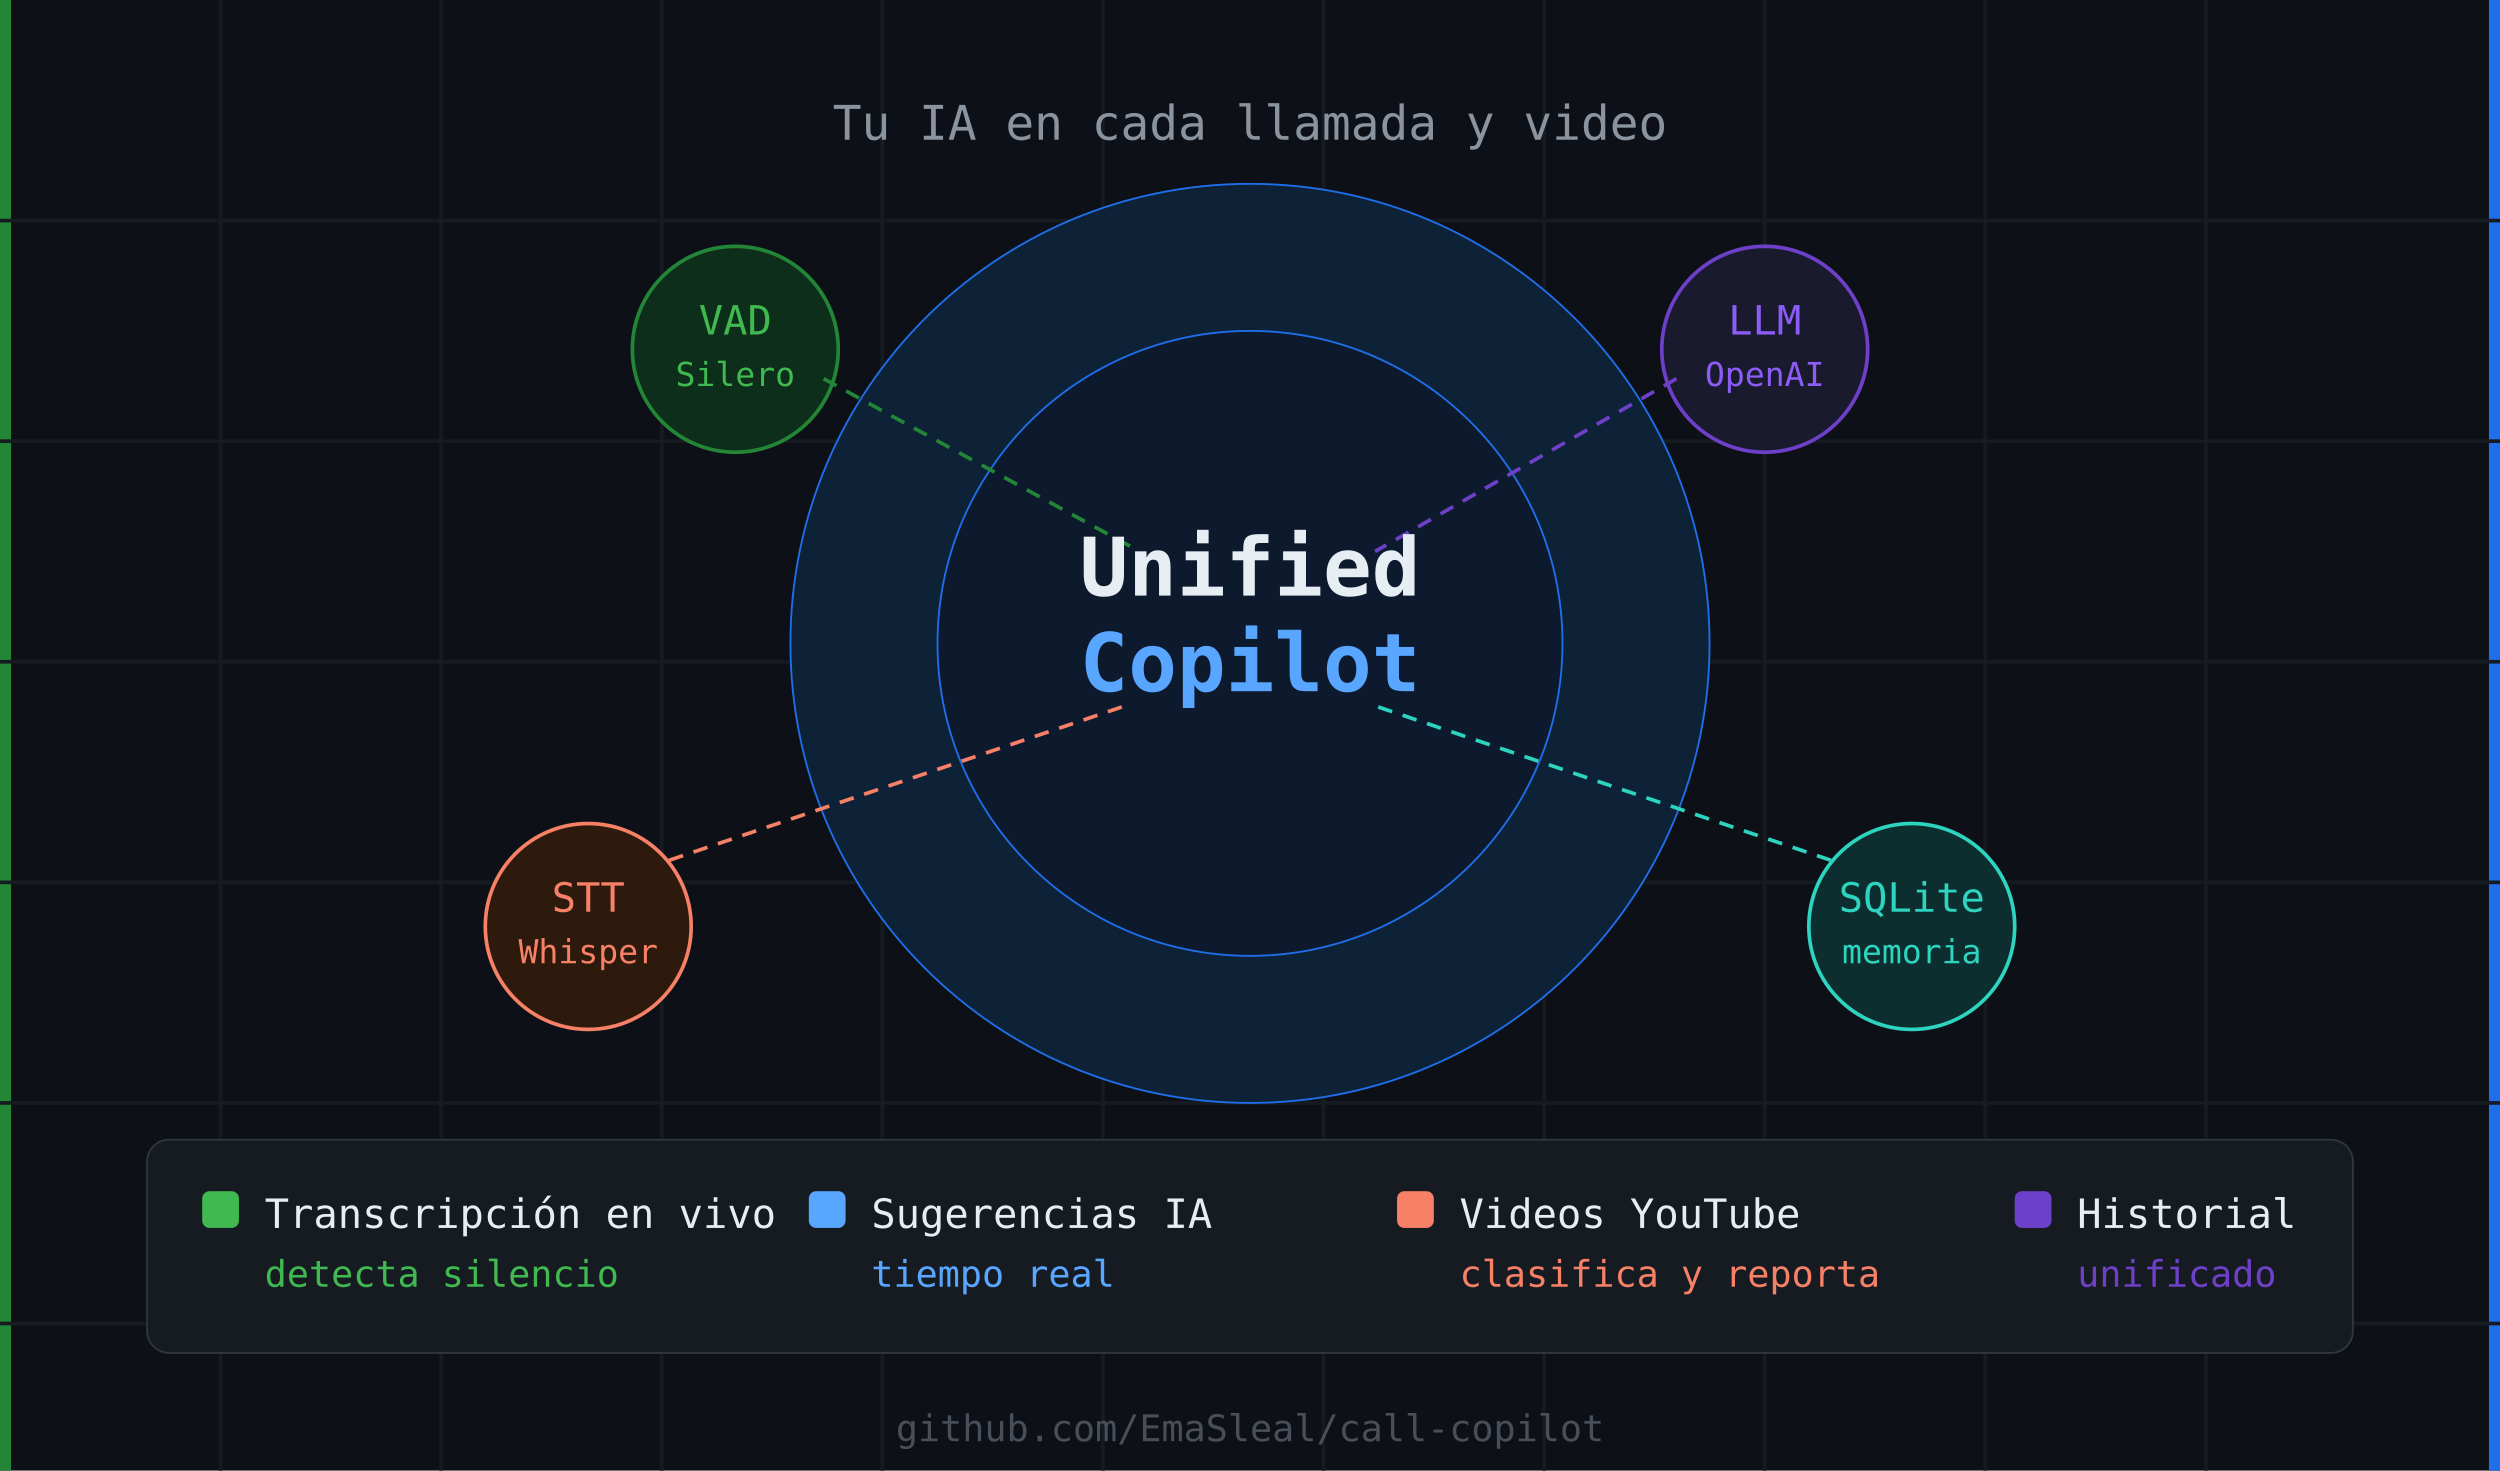
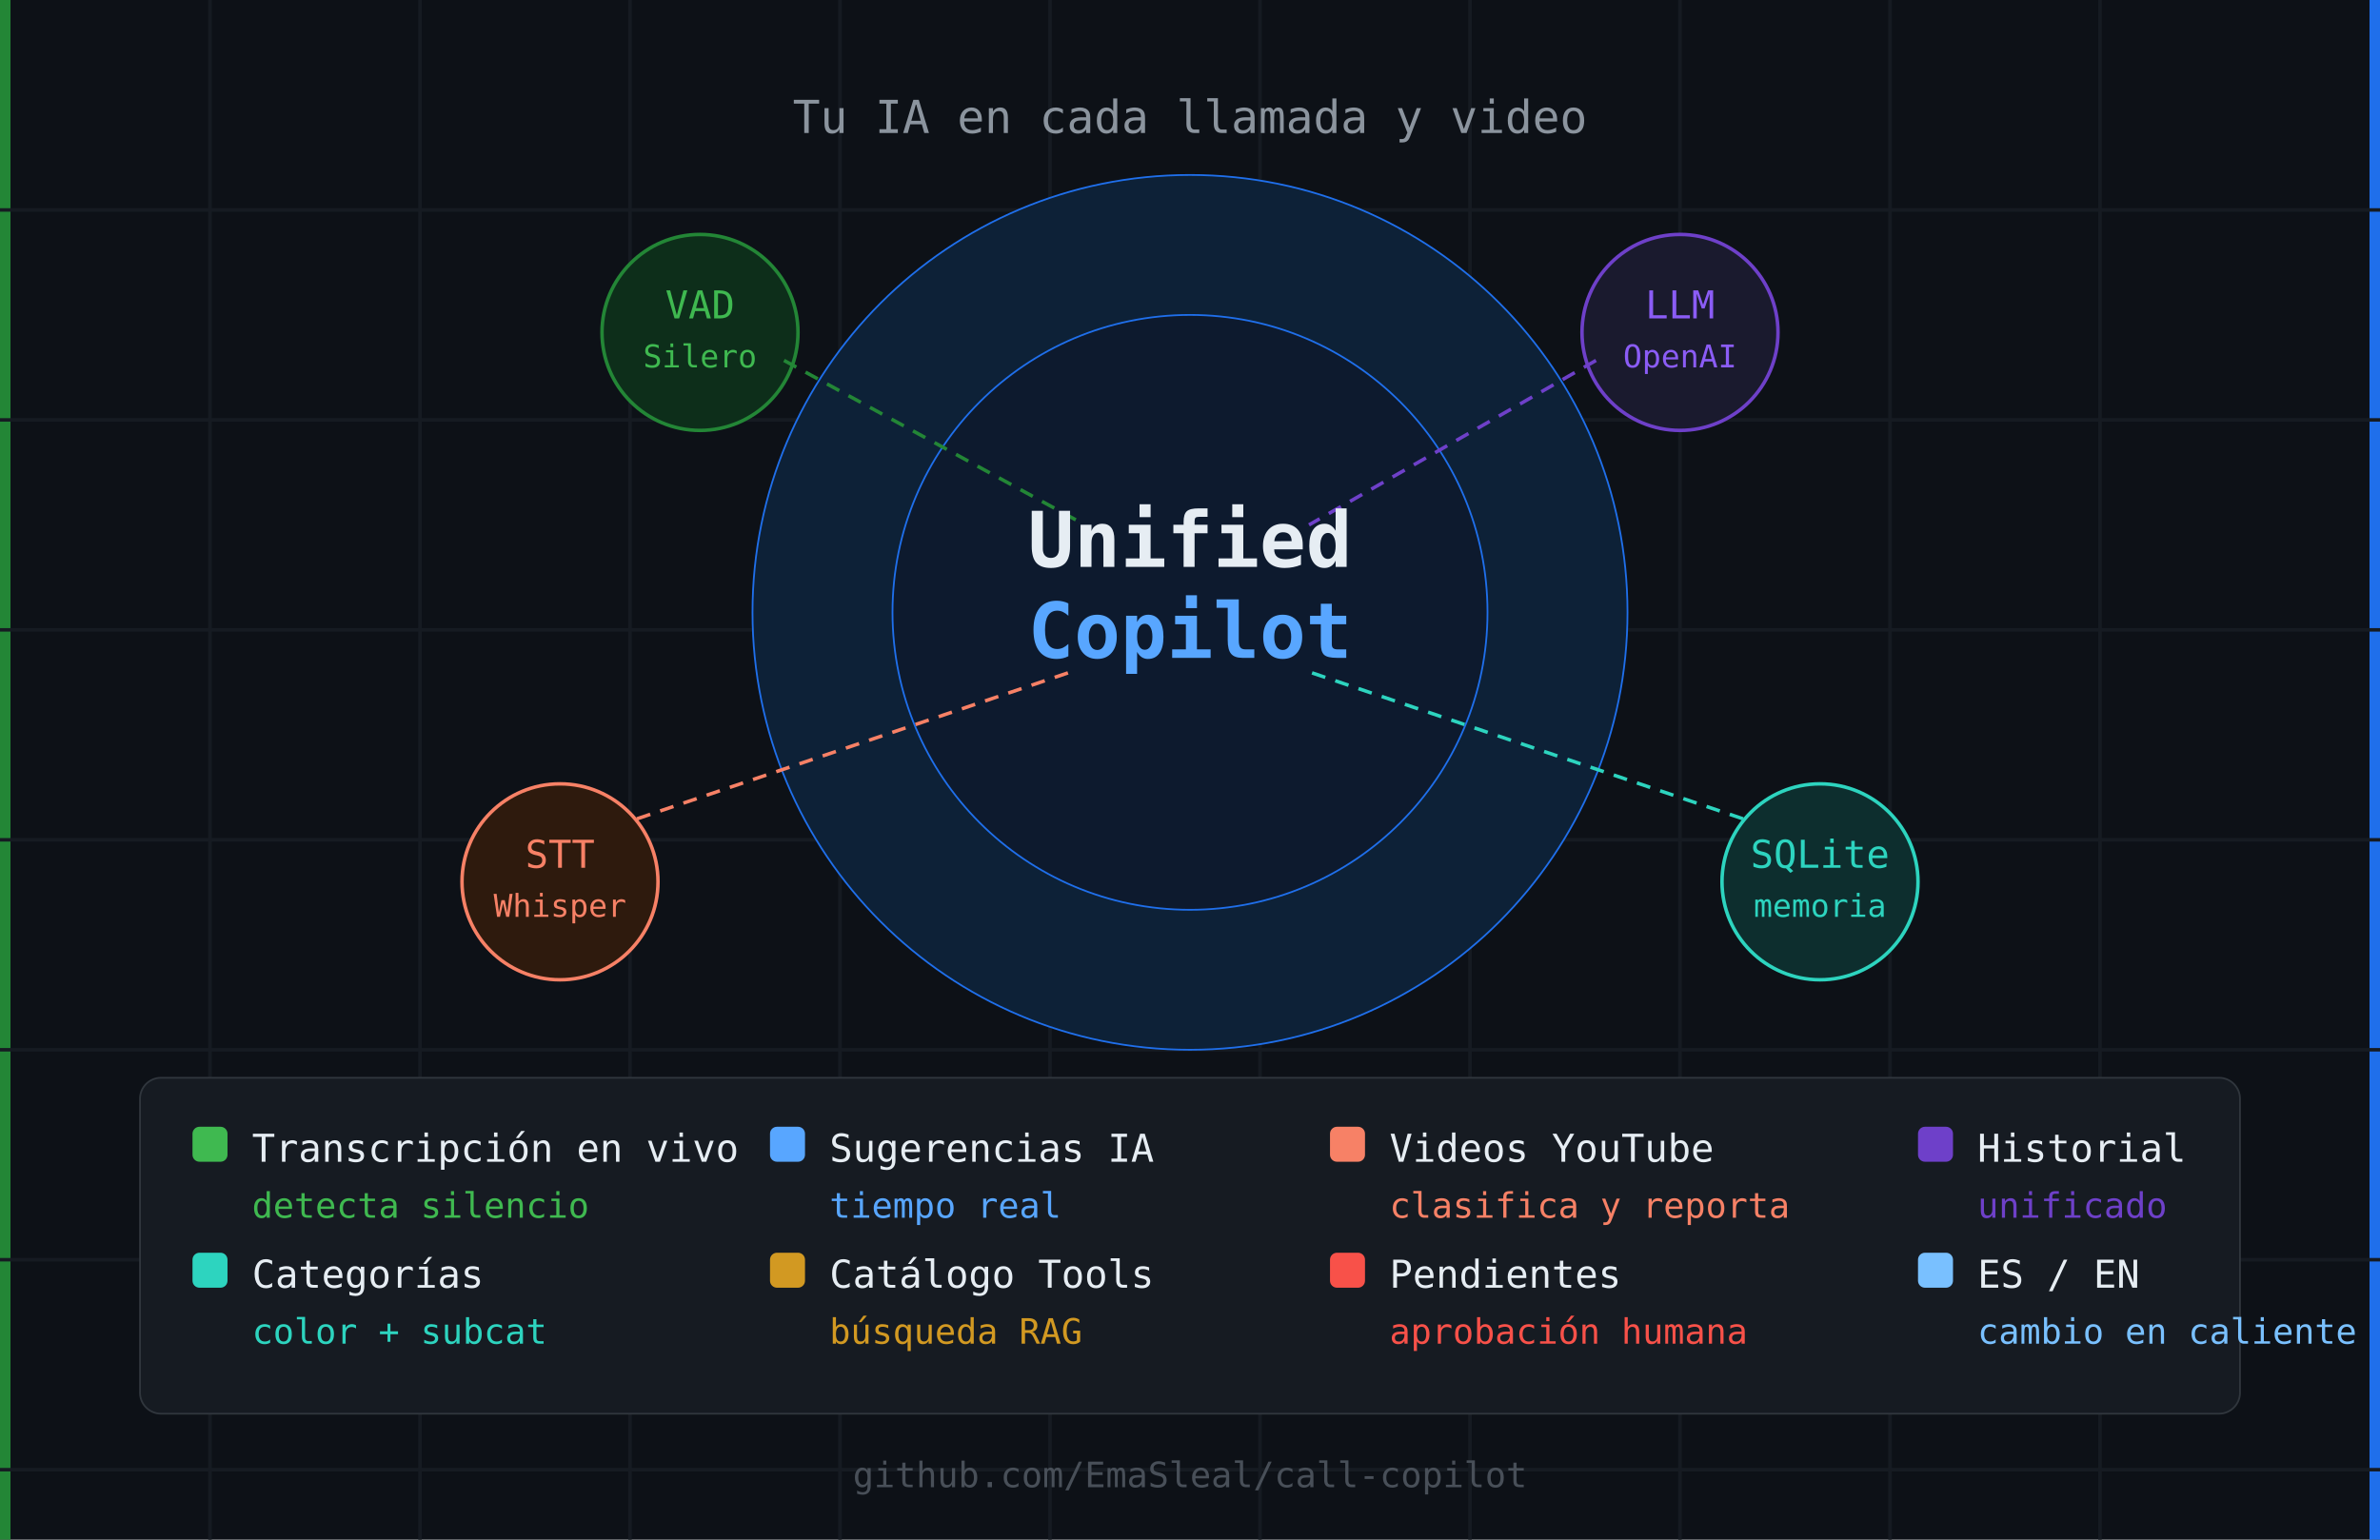
- <svg xmlns="http://www.w3.org/2000/svg" width="100%" viewBox="0 0 680 400" role="img">
-   <rect width="680" height="400" fill="#0d1117" />
-   <rect x="0" y="0" width="3" height="400" fill="#238636" />
-   <rect x="677" y="0" width="3" height="400" fill="#1f6feb" />
-   <line x1="60" y1="0" x2="60" y2="400" stroke="#161b22" stroke-width="1" />
-   <line x1="120" y1="0" x2="120" y2="400" stroke="#161b22" stroke-width="1" />
-   <line x1="180" y1="0" x2="180" y2="400" stroke="#161b22" stroke-width="1" />
-   <line x1="240" y1="0" x2="240" y2="400" stroke="#161b22" stroke-width="1" />
-   <line x1="300" y1="0" x2="300" y2="400" stroke="#161b22" stroke-width="1" />
-   <line x1="360" y1="0" x2="360" y2="400" stroke="#161b22" stroke-width="1" />
-   <line x1="420" y1="0" x2="420" y2="400" stroke="#161b22" stroke-width="1" />
-   <line x1="480" y1="0" x2="480" y2="400" stroke="#161b22" stroke-width="1" />
-   <line x1="540" y1="0" x2="540" y2="400" stroke="#161b22" stroke-width="1" />
-   <line x1="600" y1="0" x2="600" y2="400" stroke="#161b22" stroke-width="1" />
+ <svg xmlns="http://www.w3.org/2000/svg" width="100%" viewBox="0 0 680 440" role="img">
+   <rect width="680" height="440" fill="#0d1117" />
+   <rect x="0" y="0" width="3" height="440" fill="#238636" />
+   <rect x="677" y="0" width="3" height="440" fill="#1f6feb" />
+   <line x1="60" y1="0" x2="60" y2="440" stroke="#161b22" stroke-width="1" />
+   <line x1="120" y1="0" x2="120" y2="440" stroke="#161b22" stroke-width="1" />
+   <line x1="180" y1="0" x2="180" y2="440" stroke="#161b22" stroke-width="1" />
+   <line x1="240" y1="0" x2="240" y2="440" stroke="#161b22" stroke-width="1" />
+   <line x1="300" y1="0" x2="300" y2="440" stroke="#161b22" stroke-width="1" />
+   <line x1="360" y1="0" x2="360" y2="440" stroke="#161b22" stroke-width="1" />
+   <line x1="420" y1="0" x2="420" y2="440" stroke="#161b22" stroke-width="1" />
+   <line x1="480" y1="0" x2="480" y2="440" stroke="#161b22" stroke-width="1" />
+   <line x1="540" y1="0" x2="540" y2="440" stroke="#161b22" stroke-width="1" />
+   <line x1="600" y1="0" x2="600" y2="440" stroke="#161b22" stroke-width="1" />
  <line x1="0" y1="60" x2="680" y2="60" stroke="#161b22" stroke-width="1" />
  <line x1="0" y1="120" x2="680" y2="120" stroke="#161b22" stroke-width="1" />
  <line x1="0" y1="180" x2="680" y2="180" stroke="#161b22" stroke-width="1" />
  <line x1="0" y1="240" x2="680" y2="240" stroke="#161b22" stroke-width="1" />
  <line x1="0" y1="300" x2="680" y2="300" stroke="#161b22" stroke-width="1" />
  <line x1="0" y1="360" x2="680" y2="360" stroke="#161b22" stroke-width="1" />
+   <line x1="0" y1="420" x2="680" y2="420" stroke="#161b22" stroke-width="1" />
  <circle cx="340" cy="175" r="125" fill="#0d2137" stroke="#1f6feb" stroke-width="0.5" />
  <circle cx="340" cy="175" r="85" fill="#0d1a2e" stroke="#1f6feb" stroke-width="0.5" />
  <circle cx="200" cy="95" r="28" fill="#0d2e1a" stroke="#238636" stroke-width="1" />
  <text x="200" y="91" text-anchor="middle" font-family="monospace" font-size="11" fill="#3fb950">VAD</text>
  <text x="200" y="105" text-anchor="middle" font-family="monospace" font-size="9" fill="#3fb950">Silero</text>
  <circle cx="480" cy="95" r="28" fill="#1a1a2e" stroke="#6e40c9" stroke-width="1" />
  <text x="480" y="91" text-anchor="middle" font-family="monospace" font-size="11" fill="#8b5cf6">LLM</text>
  <text x="480" y="105" text-anchor="middle" font-family="monospace" font-size="9" fill="#8b5cf6">OpenAI</text>
  <circle cx="160" cy="252" r="28" fill="#2e1a0d" stroke="#f78166" stroke-width="1" />
  <text x="160" y="248" text-anchor="middle" font-family="monospace" font-size="11" fill="#f78166">STT</text>
  <text x="160" y="262" text-anchor="middle" font-family="monospace" font-size="9" fill="#f78166">Whisper</text>
  <circle cx="520" cy="252" r="28" fill="#0d2e2e" stroke="#2dd4bf" stroke-width="1" />
  <text x="520" y="248" text-anchor="middle" font-family="monospace" font-size="11" fill="#2dd4bf">SQLite</text>
  <text x="520" y="262" text-anchor="middle" font-family="monospace" font-size="9" fill="#2dd4bf">memoria</text>
  <line x1="224" y1="103" x2="310" y2="150" stroke="#238636" stroke-width="1" stroke-dasharray="4,3" />
  <line x1="456" y1="103" x2="374" y2="150" stroke="#6e40c9" stroke-width="1" stroke-dasharray="4,3" />
  <line x1="182" y1="234" x2="306" y2="192" stroke="#f78166" stroke-width="1" stroke-dasharray="4,3" />
  <line x1="498" y1="234" x2="374" y2="192" stroke="#2dd4bf" stroke-width="1" stroke-dasharray="4,3" />
  <text x="340" y="162" text-anchor="middle" font-family="monospace" font-size="22" font-weight="bold" fill="#e6edf3">Unified</text>
  <text x="340" y="188" text-anchor="middle" font-family="monospace" font-size="22" font-weight="bold" fill="#58a6ff">Copilot</text>
  <text x="340" y="38" text-anchor="middle" font-family="monospace" font-size="13" fill="#8b949e">Tu IA en cada llamada y video</text>
-   <rect x="40" y="310" width="600" height="58" rx="6" fill="#161b22" stroke="#30363d" stroke-width="0.5" />
-   <rect x="55" y="324" width="10" height="10" rx="2" fill="#3fb950" />
-   <text x="72" y="334" font-family="monospace" font-size="11" fill="#e6edf3">Transcripción en vivo</text>
-   <text x="72" y="350" font-family="monospace" font-size="10" fill="#3fb950">detecta silencio</text>
-   <rect x="220" y="324" width="10" height="10" rx="2" fill="#58a6ff" />
-   <text x="237" y="334" font-family="monospace" font-size="11" fill="#e6edf3">Sugerencias IA</text>
-   <text x="237" y="350" font-family="monospace" font-size="10" fill="#58a6ff">tiempo real</text>
-   <rect x="380" y="324" width="10" height="10" rx="2" fill="#f78166" />
-   <text x="397" y="334" font-family="monospace" font-size="11" fill="#e6edf3">Videos YouTube</text>
-   <text x="397" y="350" font-family="monospace" font-size="10" fill="#f78166">clasifica y reporta</text>
-   <rect x="548" y="324" width="10" height="10" rx="2" fill="#6e40c9" />
-   <text x="565" y="334" font-family="monospace" font-size="11" fill="#e6edf3">Historial</text>
-   <text x="565" y="350" font-family="monospace" font-size="10" fill="#6e40c9">unificado</text>
-   <text x="340" y="392" text-anchor="middle" font-family="monospace" font-size="10" fill="#484f58">github.com/EmaSleal/call-copilot</text>
+   <rect x="40" y="308" width="600" height="96" rx="6" fill="#161b22" stroke="#30363d" stroke-width="0.5" />
+   <rect x="55" y="322" width="10" height="10" rx="2" fill="#3fb950" />
+   <text x="72" y="332" font-family="monospace" font-size="11" fill="#e6edf3">Transcripción en vivo</text>
+   <text x="72" y="348" font-family="monospace" font-size="10" fill="#3fb950">detecta silencio</text>
+   <rect x="220" y="322" width="10" height="10" rx="2" fill="#58a6ff" />
+   <text x="237" y="332" font-family="monospace" font-size="11" fill="#e6edf3">Sugerencias IA</text>
+   <text x="237" y="348" font-family="monospace" font-size="10" fill="#58a6ff">tiempo real</text>
+   <rect x="380" y="322" width="10" height="10" rx="2" fill="#f78166" />
+   <text x="397" y="332" font-family="monospace" font-size="11" fill="#e6edf3">Videos YouTube</text>
+   <text x="397" y="348" font-family="monospace" font-size="10" fill="#f78166">clasifica y reporta</text>
+   <rect x="548" y="322" width="10" height="10" rx="2" fill="#6e40c9" />
+   <text x="565" y="332" font-family="monospace" font-size="11" fill="#e6edf3">Historial</text>
+   <text x="565" y="348" font-family="monospace" font-size="10" fill="#6e40c9">unificado</text>
+   <rect x="55" y="358" width="10" height="10" rx="2" fill="#2dd4bf" />
+   <text x="72" y="368" font-family="monospace" font-size="11" fill="#e6edf3">Categorías</text>
+   <text x="72" y="384" font-family="monospace" font-size="10" fill="#2dd4bf">color + subcat</text>
+   <rect x="220" y="358" width="10" height="10" rx="2" fill="#d29922" />
+   <text x="237" y="368" font-family="monospace" font-size="11" fill="#e6edf3">Catálogo Tools</text>
+   <text x="237" y="384" font-family="monospace" font-size="10" fill="#d29922">búsqueda RAG</text>
+   <rect x="380" y="358" width="10" height="10" rx="2" fill="#f85149" />
+   <text x="397" y="368" font-family="monospace" font-size="11" fill="#e6edf3">Pendientes</text>
+   <text x="397" y="384" font-family="monospace" font-size="10" fill="#f85149">aprobación humana</text>
+   <rect x="548" y="358" width="10" height="10" rx="2" fill="#79c0ff" />
+   <text x="565" y="368" font-family="monospace" font-size="11" fill="#e6edf3">ES / EN</text>
+   <text x="565" y="384" font-family="monospace" font-size="10" fill="#79c0ff">cambio en caliente</text>
+   <text x="340" y="425" text-anchor="middle" font-family="monospace" font-size="10" fill="#484f58">github.com/EmaSleal/call-copilot</text>
</svg>
